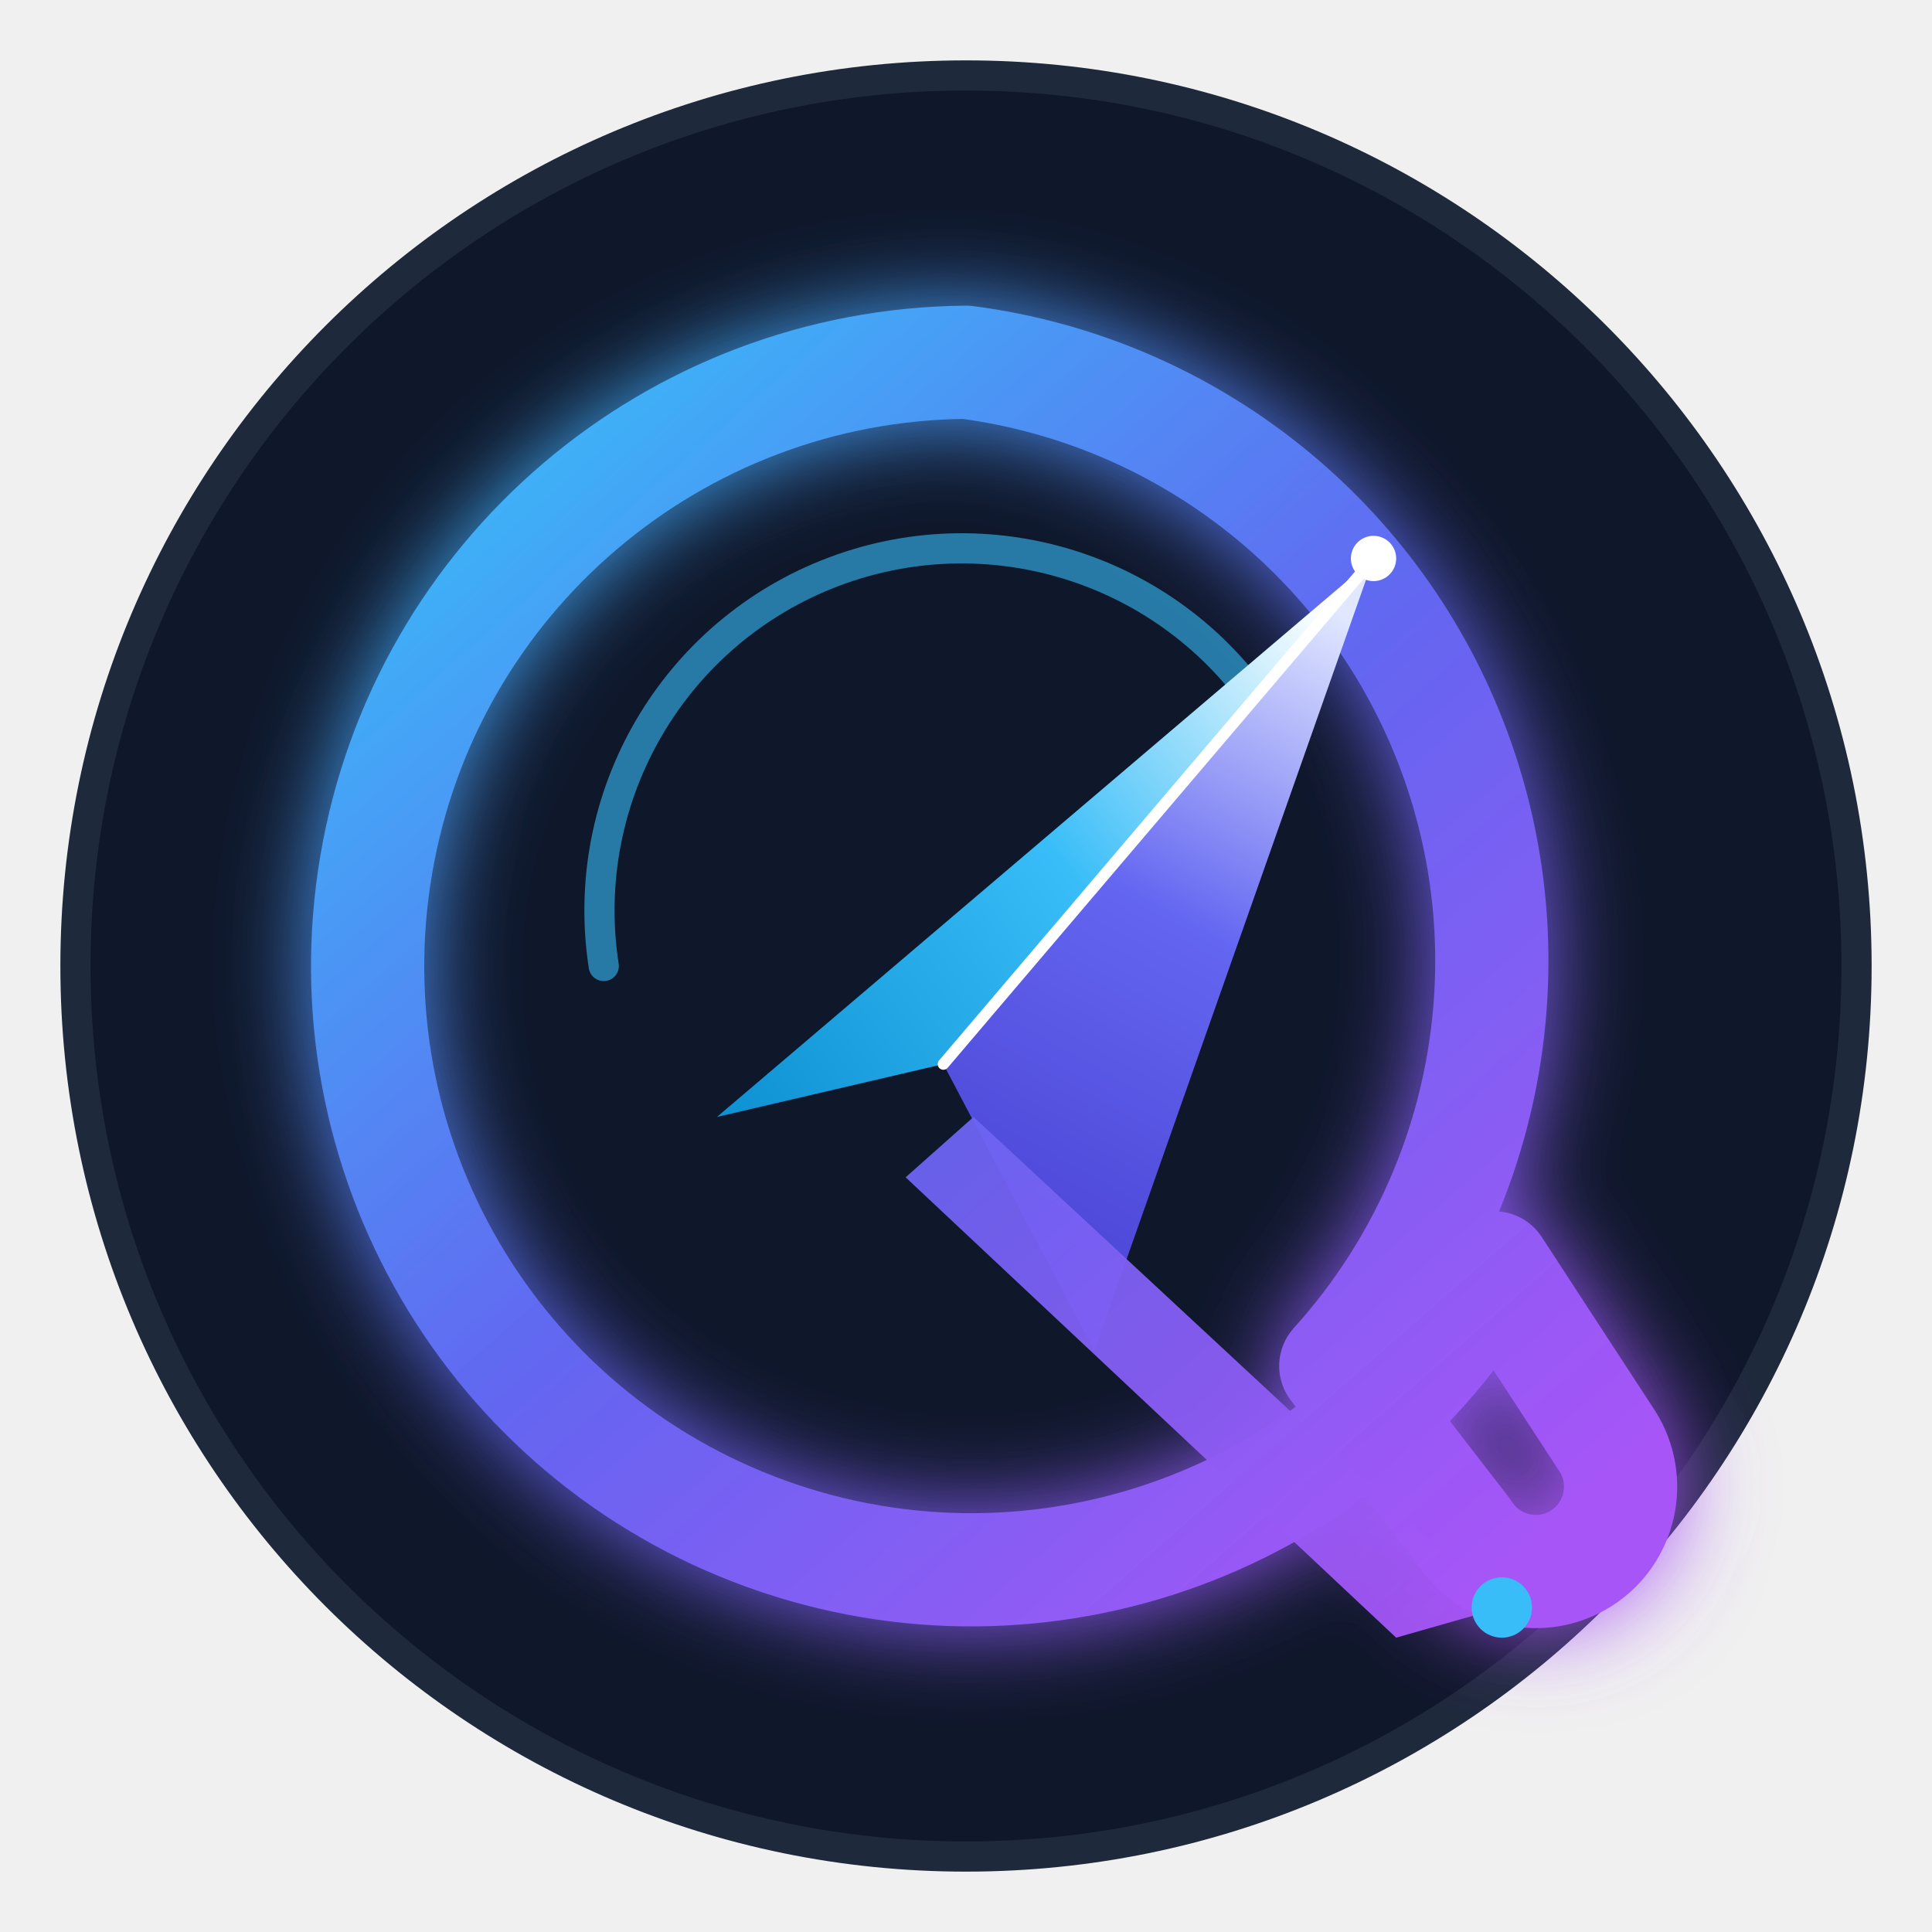
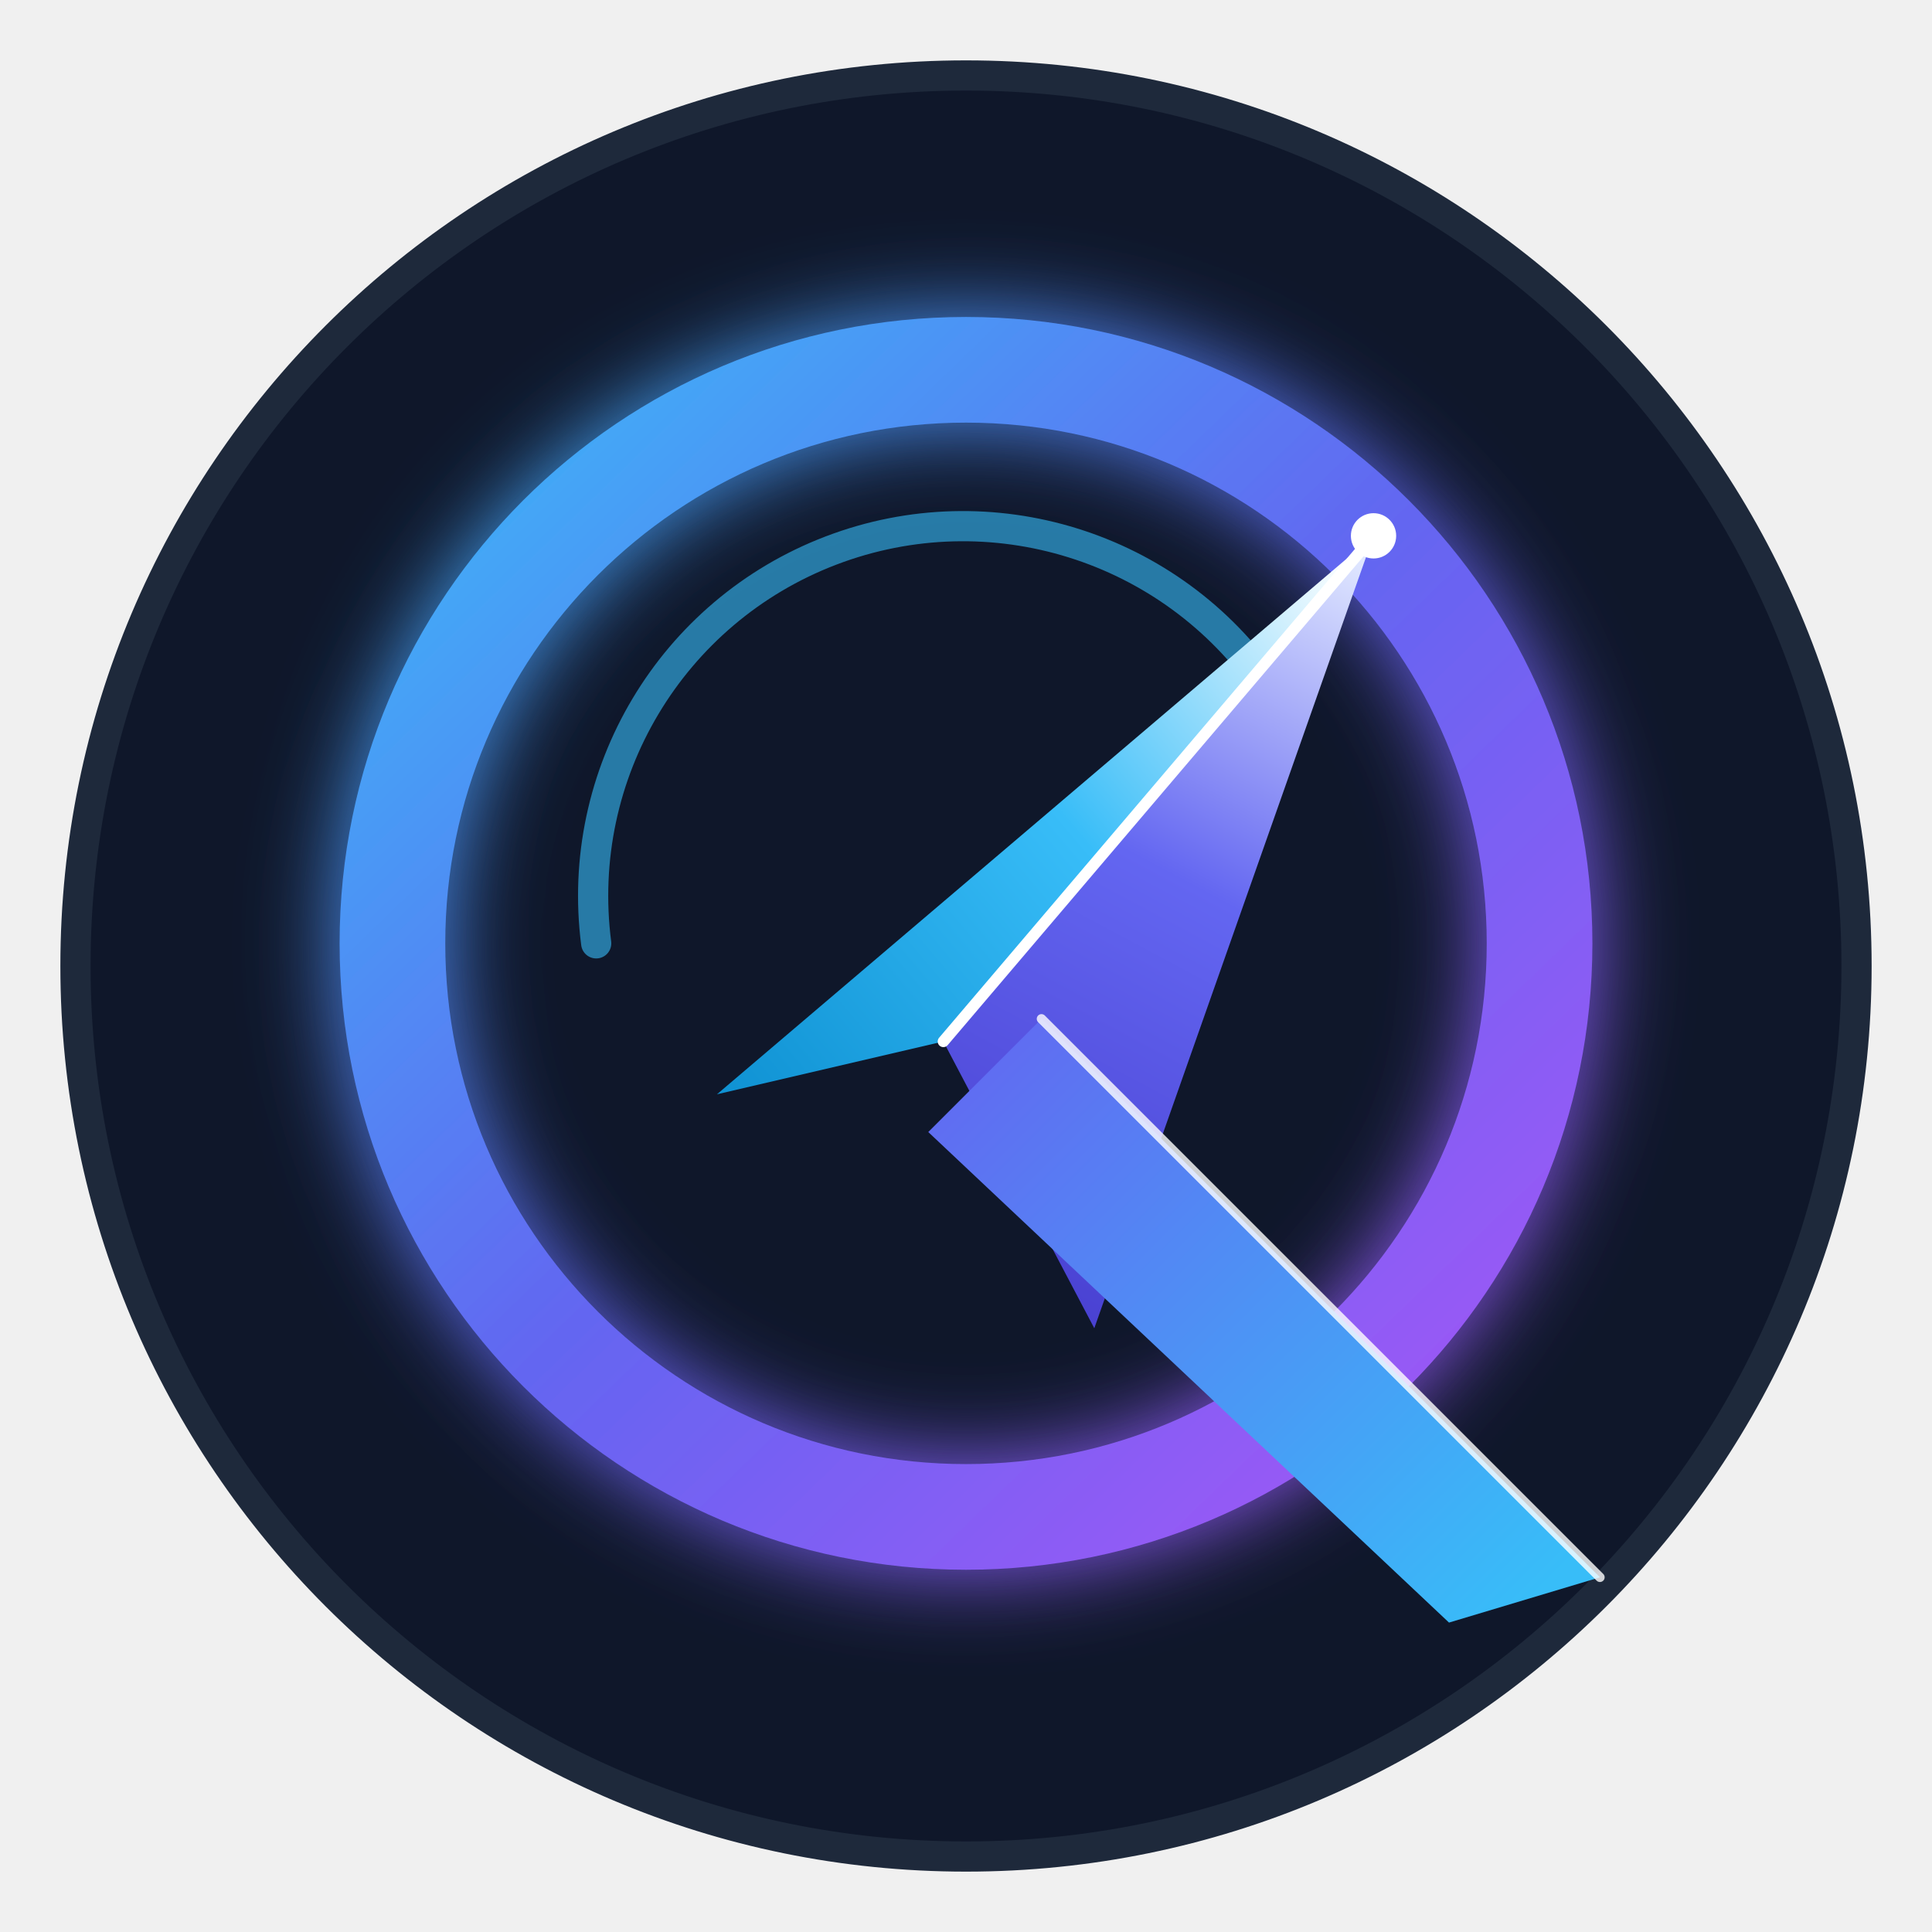
<svg xmlns="http://www.w3.org/2000/svg" viewBox="0 0 512 512" width="512" height="512" fill="none">
  <defs>
-     <linearGradient id="favRing" x1="120" y1="100" x2="400" y2="420" gradientUnits="userSpaceOnUse">
+     <linearGradient id="favRing" x1="100" y1="90" x2="410" y2="410" gradientUnits="userSpaceOnUse">
      <stop offset="0%" stop-color="#38bdf8" />
      <stop offset="50%" stop-color="#6366f1" />
      <stop offset="100%" stop-color="#a855f7" />
    </linearGradient>
-     <linearGradient id="favNeedleLeft" x1="160" y1="310" x2="350" y2="160" gradientUnits="userSpaceOnUse">
+     <linearGradient id="favNeedleLeft" x1="160" y1="310" x2="355" y2="145" gradientUnits="userSpaceOnUse">
      <stop offset="0%" stop-color="#0284c7" />
      <stop offset="60%" stop-color="#38bdf8" />
      <stop offset="100%" stop-color="#ffffff" />
    </linearGradient>
-     <linearGradient id="favNeedleRight" x1="240" y1="360" x2="350" y2="160" gradientUnits="userSpaceOnUse">
+     <linearGradient id="favNeedleRight" x1="240" y1="360" x2="355" y2="145" gradientUnits="userSpaceOnUse">
      <stop offset="0%" stop-color="#4338ca" />
      <stop offset="60%" stop-color="#6366f1" />
      <stop offset="100%" stop-color="#e0e7ff" />
+     </linearGradient>
+     <linearGradient id="favTail" x1="260" y1="260" x2="415" y2="415" gradientUnits="userSpaceOnUse">
+       <stop offset="0%" stop-color="#6366f1" />
+       <stop offset="100%" stop-color="#38bdf8" />
    </linearGradient>
    <filter id="favGlow" x="-20%" y="-20%" width="140%" height="140%">
      <feGaussianBlur stdDeviation="12" result="blur" />
      <feComposite in="SourceGraphic" in2="blur" operator="over" />
    </filter>
  </defs>
  <circle cx="256" cy="256" r="236" fill="#0f172a" stroke="#1e293b" stroke-width="8" />
-   <path d="M 256 96            A 160 160 0 1 0 396 336            L 426 382            A 22 22 0 0 1 388 406            L 354 362            A 160 160 0 0 0 256 96 Z" fill="none" stroke="url(#favRing)" stroke-width="30" stroke-linecap="round" stroke-linejoin="round" filter="url(#favGlow)" />
-   <path d="M 160 256 A 96 96 0 0 1 336 190" stroke="#38bdf8" stroke-width="8" stroke-linecap="round" stroke-opacity="0.6" fill="none" />
-   <polygon points="364,148 190,296 250,282" fill="url(#favNeedleLeft)" />
-   <polygon points="364,148 250,282 290,358" fill="url(#favNeedleRight)" />
-   <line x1="364" y1="148" x2="250" y2="282" stroke="#ffffff" stroke-width="3" stroke-linecap="round" />
-   <polygon points="258,296 398,426 370,434 240,312" fill="url(#favRing)" opacity="0.95" />
-   <circle cx="398" cy="426" r="8" fill="#38bdf8" />
-   <circle cx="364" cy="148" r="6" fill="#ffffff" />
+   <circle cx="256" cy="250" r="152" stroke="url(#favRing)" stroke-width="28" fill="none" filter="url(#favGlow)" />
+   <path d="M 158 250 A 98 98 0 0 1 336 182" stroke="#38bdf8" stroke-width="8" stroke-linecap="round" stroke-opacity="0.6" fill="none" />
+   <polygon points="364,142 190,290 250,276" fill="url(#favNeedleLeft)" />
+   <polygon points="364,142 250,276 290,352" fill="url(#favNeedleRight)" />
+   <line x1="364" y1="142" x2="250" y2="276" stroke="#ffffff" stroke-width="3" stroke-linecap="round" />
+   <polygon points="276,270 424,418 384,430 246,300" fill="url(#favTail)" />
+   <line x1="276" y1="270" x2="424" y2="418" stroke="#ffffff" stroke-width="2.5" stroke-linecap="round" stroke-opacity="0.8" />
+   <circle cx="364" cy="142" r="6" fill="#ffffff" />
</svg>
